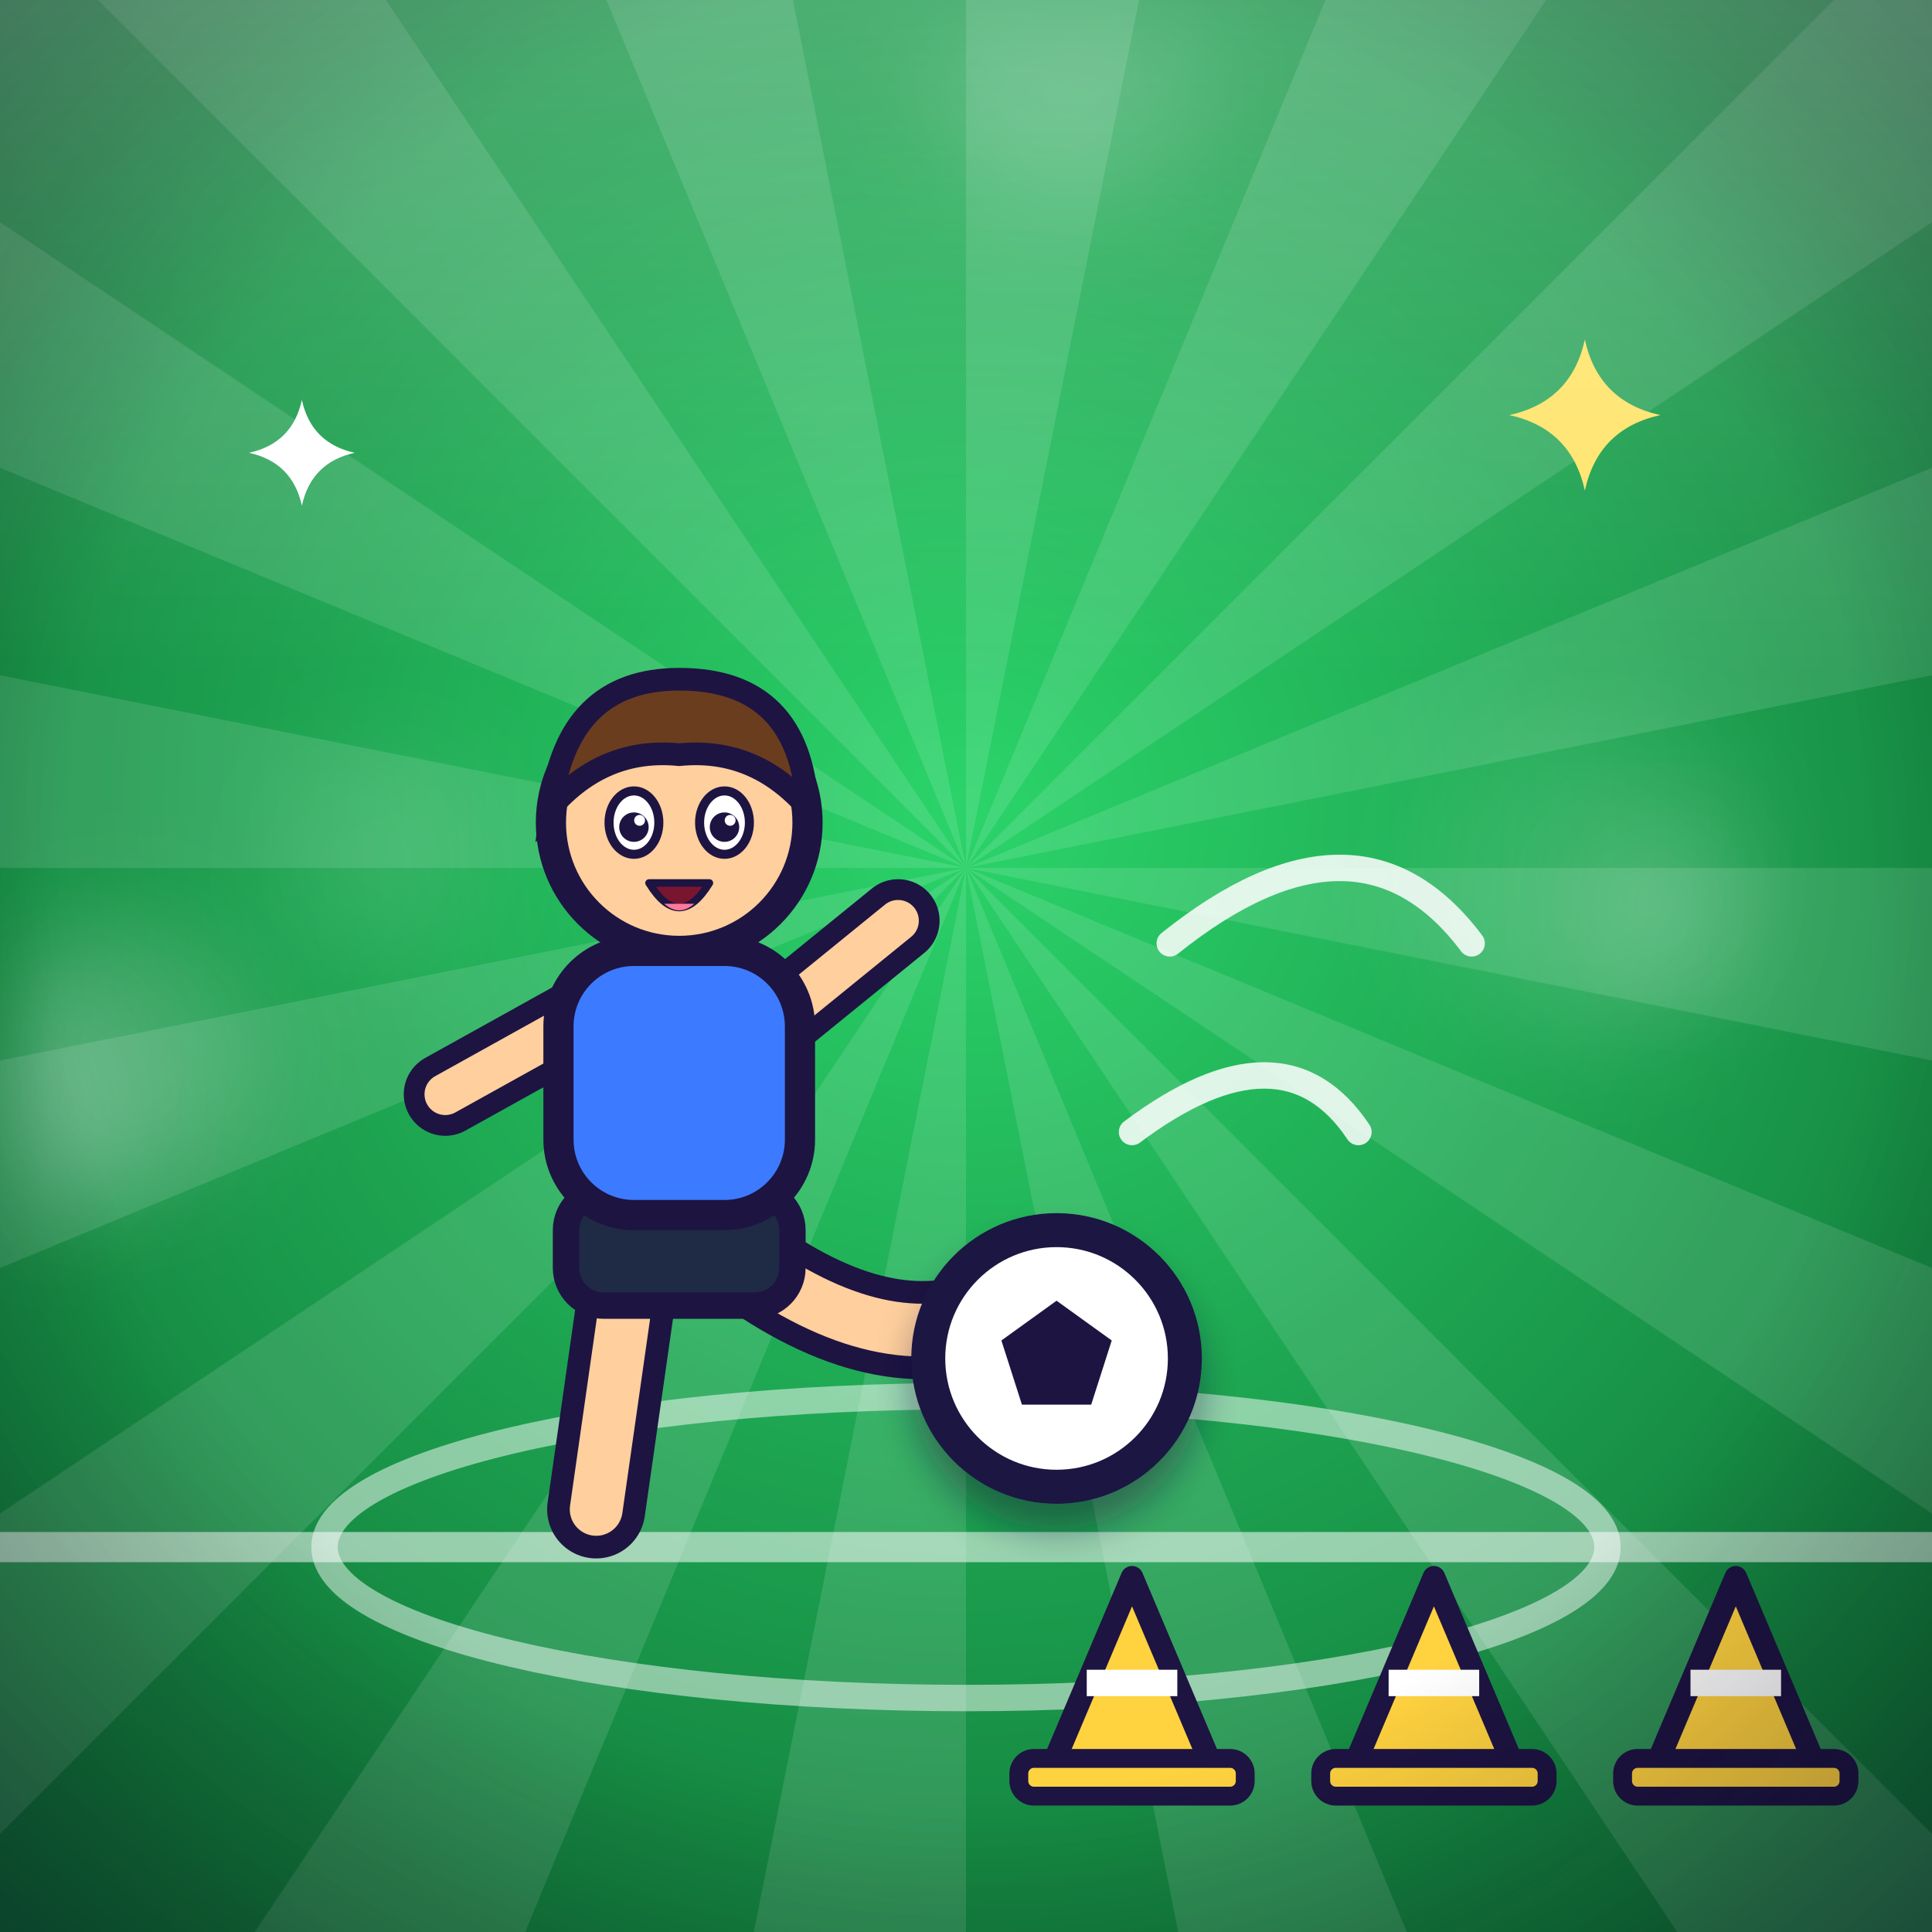
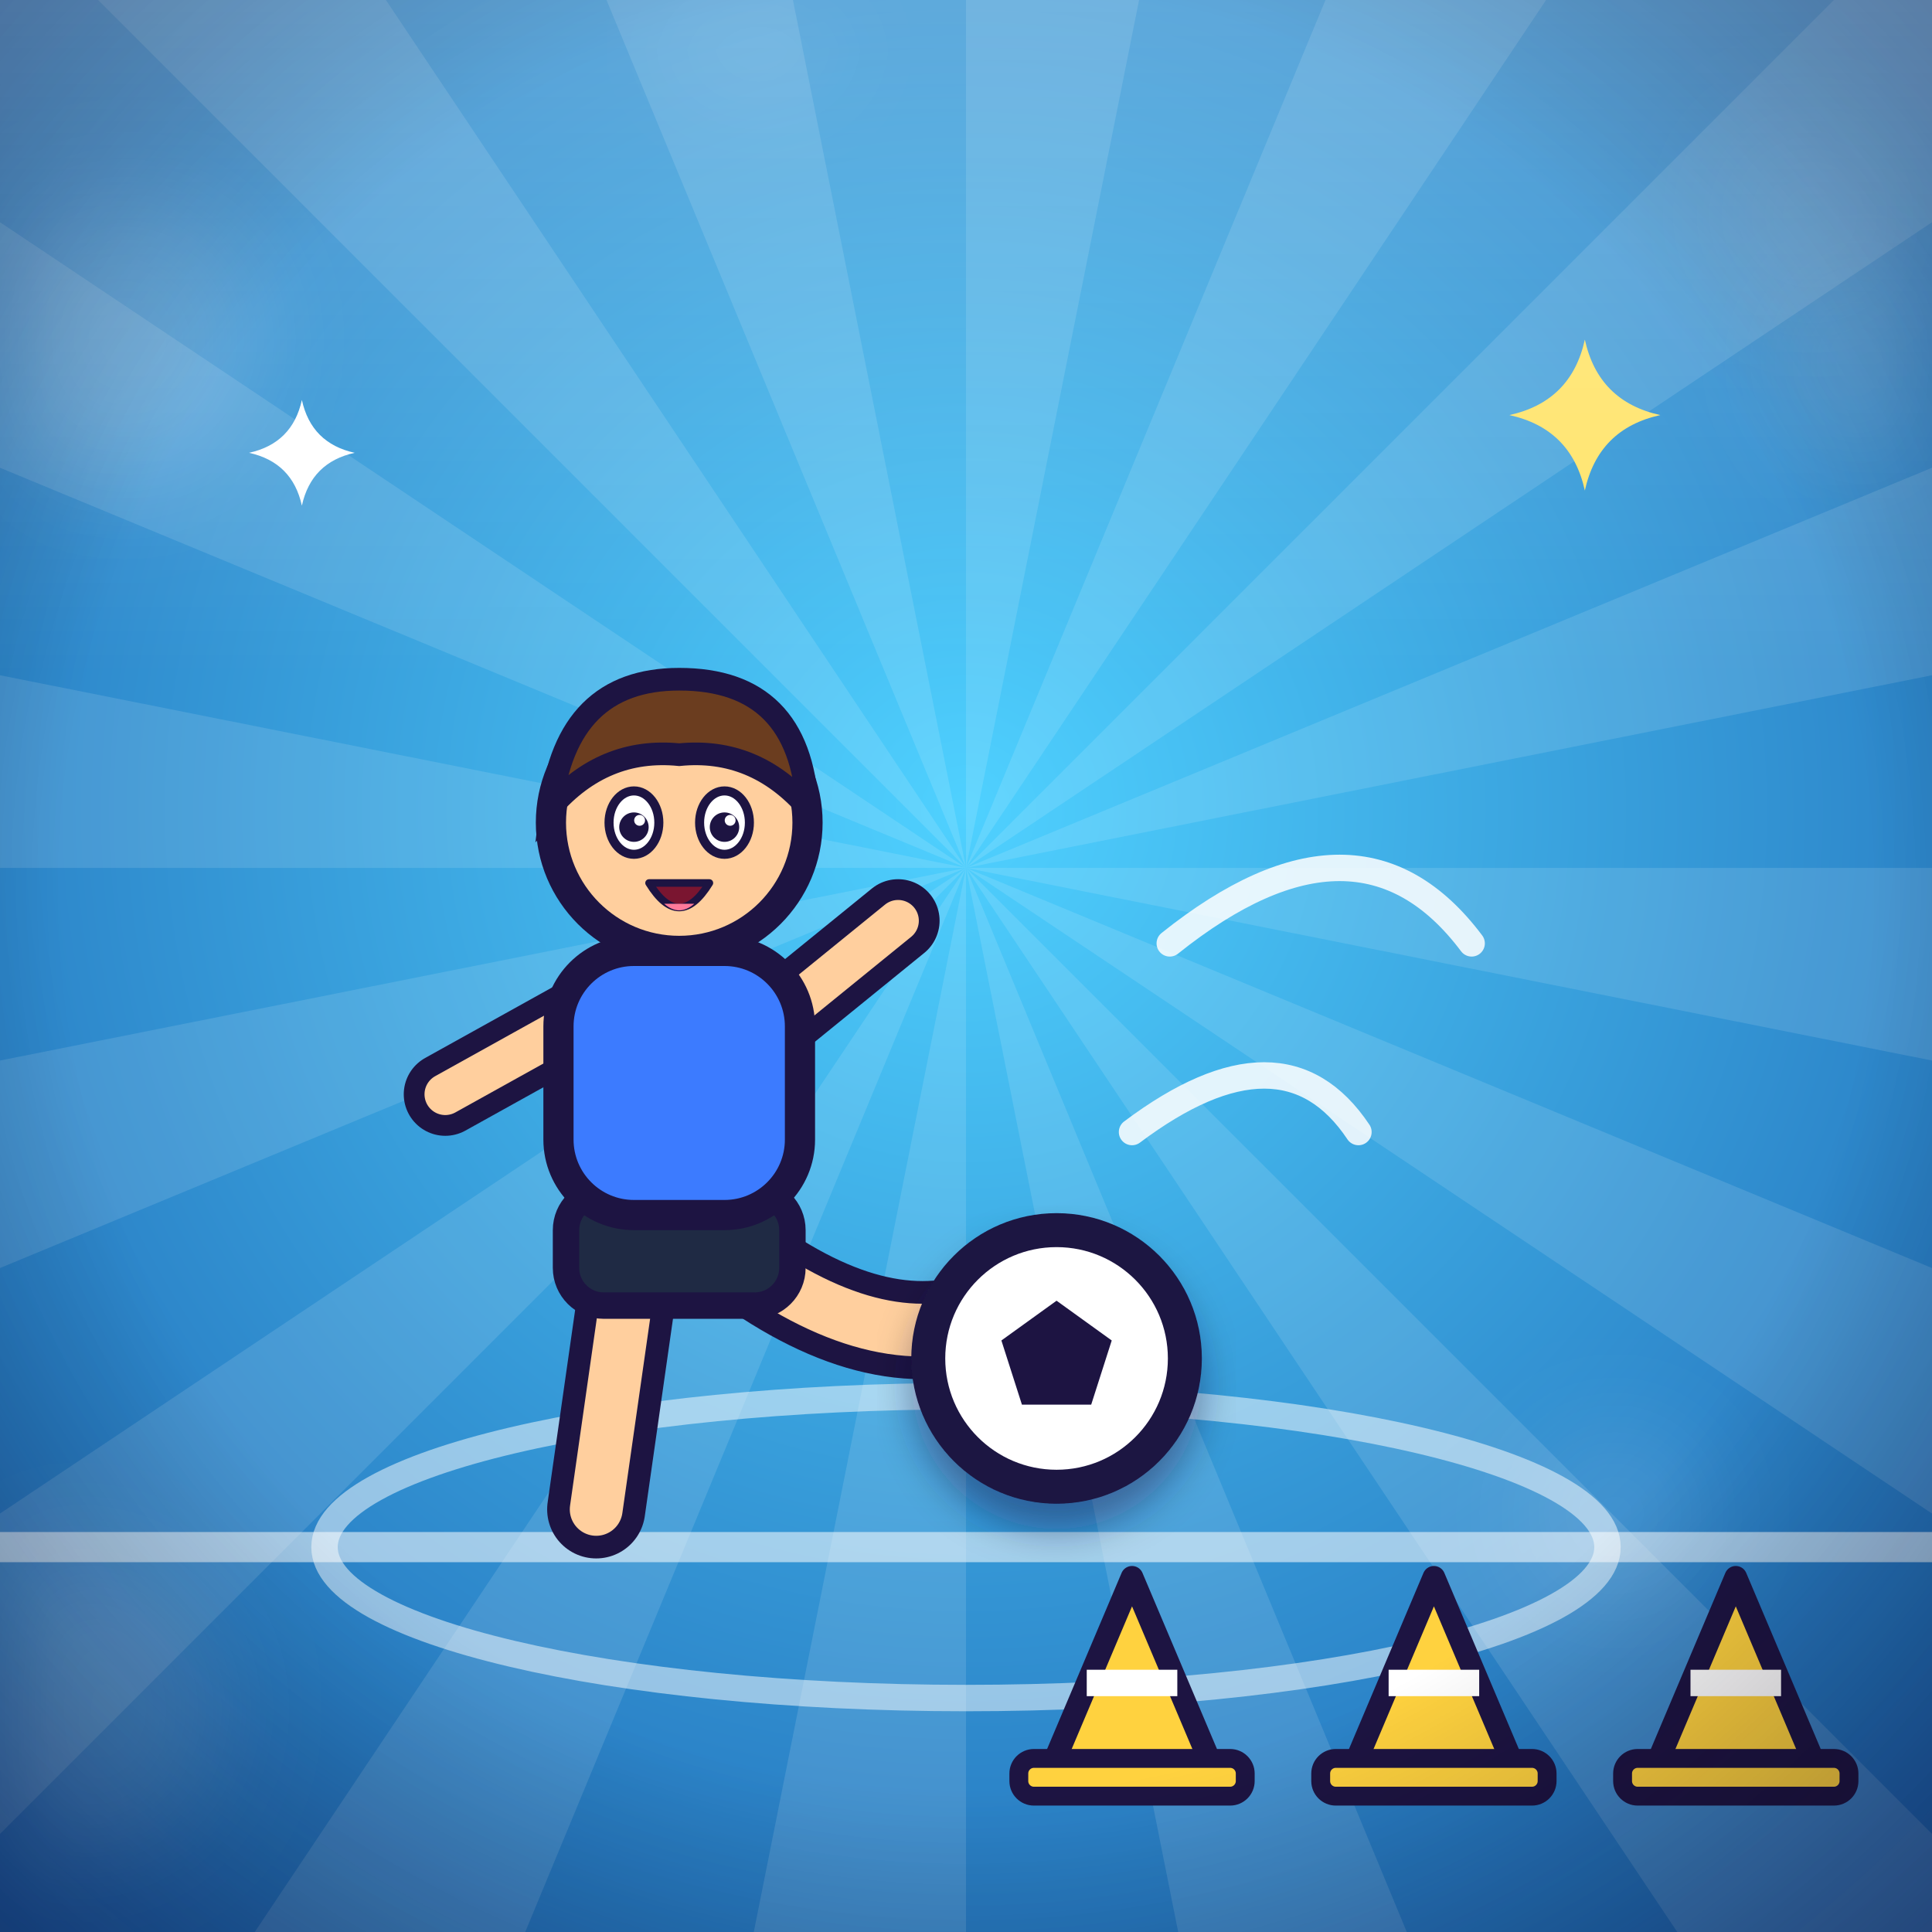
<svg xmlns="http://www.w3.org/2000/svg" viewBox="0 0 512 512" width="512" height="512">
  <defs>
    <filter id="ds" x="-20%" y="-20%" width="140%" height="150%">
      <feDropShadow dx="0" dy="7" stdDeviation="5" flood-color="#140c33" flood-opacity=".38" />
    </filter>
    <filter id="bk" x="-50%" y="-50%" width="200%" height="200%">
      <feGaussianBlur stdDeviation="14" />
    </filter>
    <radialGradient id="vig" cx=".5" cy=".46" r=".75">
      <stop offset=".62" stop-color="#000" stop-opacity="0" />
      <stop offset="1" stop-color="#0a0620" stop-opacity=".42" />
    </radialGradient>
    <linearGradient id="gl" x1="0" y1="0" x2="0" y2="1">
      <stop offset="0" stop-color="#fff" stop-opacity=".22" />
      <stop offset=".35" stop-color="#fff" stop-opacity="0" />
    </linearGradient>
    <radialGradient id="g1" cx="0.5" cy="0.42" r="0.75">
-       <stop offset="0" stop-color="#2bd46a" />
-       <stop offset="1" stop-color="#0d6b33" />
+       <stop offset="0" stop-color="#4fd1ff" />
+       <stop offset="1" stop-color="#1b5fae" />
    </radialGradient>
  </defs>
  <rect width="512" height="512" fill="url(#g1)" />
  <path d="M256 230L956 230L943 367ZM256 230L903 498L838 619ZM256 230L751 725L645 812ZM256 230L524 877L393 917ZM256 230L256 930L119 917ZM256 230L-12 877L-133 812ZM256 230L-239 725L-326 619ZM256 230L-391 498L-431 367ZM256 230L-444 230L-431 93ZM256 230L-391 -38L-326 -159ZM256 230L-239 -265L-133 -352ZM256 230L-12 -417L119 -457ZM256 230L256 -470L393 -457ZM256 230L524 -417L645 -352ZM256 230L751 -265L838 -159ZM256 230L903 -38L943 93Z" fill="#ffffff" opacity="0.12" />
-   <circle cx="101" cy="228" r="28" fill="#fff" opacity="0.09" filter="url(#bk)" />
-   <circle cx="284" cy="19" r="36" fill="#fff" opacity="0.14" filter="url(#bk)" />
-   <circle cx="0" cy="291" r="33" fill="#fff" opacity="0.16" filter="url(#bk)" />
-   <circle cx="437" cy="240" r="19" fill="#fff" opacity="0.16" filter="url(#bk)" />
-   <circle cx="32" cy="279" r="36" fill="#fff" opacity="0.17" filter="url(#bk)" />
-   <circle cx="423" cy="234" r="45" fill="#fff" opacity="0.10" filter="url(#bk)" />
+   <circle cx="20" cy="453" r="39" fill="#fff" opacity="0.14" filter="url(#bk)" />
+   <circle cx="497" cy="96" r="26" fill="#fff" opacity="0.13" filter="url(#bk)" />
+   <circle cx="33" cy="90" r="36" fill="#fff" opacity="0.17" filter="url(#bk)" />
+   <circle cx="201" cy="2" r="20" fill="#fff" opacity="0.12" filter="url(#bk)" />
+   <circle cx="480" cy="57" r="25" fill="#fff" opacity="0.10" filter="url(#bk)" />
+   <circle cx="428" cy="401" r="23" fill="#fff" opacity="0.12" filter="url(#bk)" />
  <path d="M-10 410 H522" stroke="#fff" stroke-width="8" opacity=".55" />
  <ellipse cx="256" cy="410" rx="170" ry="40" fill="none" stroke="#fff" stroke-width="7" opacity=".5" />
  <path d="M278 470 L300 418 L322 470Z" fill="#ffd23f" stroke="#1d1442" stroke-width="6" stroke-linejoin="round" />
  <path d="M288 446 H312" stroke="#fff" stroke-width="7" />
  <rect x="270" y="466" width="60" height="10" rx="4" fill="#ffd23f" stroke="#1d1442" stroke-width="5" />
  <path d="M358 470 L380 418 L402 470Z" fill="#ffd23f" stroke="#1d1442" stroke-width="6" stroke-linejoin="round" />
  <path d="M368 446 H392" stroke="#fff" stroke-width="7" />
  <rect x="350" y="466" width="60" height="10" rx="4" fill="#ffd23f" stroke="#1d1442" stroke-width="5" />
  <path d="M438 470 L460 418 L482 470Z" fill="#ffd23f" stroke="#1d1442" stroke-width="6" stroke-linejoin="round" />
  <path d="M448 446 H472" stroke="#fff" stroke-width="7" />
  <rect x="430" y="466" width="60" height="10" rx="4" fill="#ffd23f" stroke="#1d1442" stroke-width="5" />
  <g transform="translate(180 330) scale(1)">
    <path d="M-12 0 L-22 70" stroke="#1d1442" stroke-width="26" fill="none" stroke-linecap="round" stroke-linejoin="round" />
    <path d="M-12 0 L-22 70" stroke="#ffcf9e" stroke-width="14" fill="none" stroke-linecap="round" stroke-linejoin="round" />
    <path d="M12 0 Q50 30 80 20" stroke="#1d1442" stroke-width="26" fill="none" stroke-linecap="round" stroke-linejoin="round" />
    <path d="M12 0 Q50 30 80 20" stroke="#ffcf9e" stroke-width="14" fill="none" stroke-linecap="round" stroke-linejoin="round" />
    <rect x="-30" y="-14" width="60" height="30" rx="10" fill="#1f2a44" stroke="#1d1442" stroke-width="7" />
    <path d="M-26 -60 L-62 -40" stroke="#1d1442" stroke-width="22" fill="none" stroke-linecap="round" />
    <path d="M-26 -60 L-62 -40" stroke="#ffcf9e" stroke-width="11" fill="none" stroke-linecap="round" />
    <path d="M26 -60 L58 -86" stroke="#1d1442" stroke-width="22" fill="none" stroke-linecap="round" />
    <path d="M26 -60 L58 -86" stroke="#ffcf9e" stroke-width="11" fill="none" stroke-linecap="round" />
    <rect x="-32" y="-78" width="64" height="70" rx="20" fill="#3c7bff" stroke="#1d1442" stroke-width="8" />
    <circle cx="0" cy="-112" r="34" fill="#ffcf9e" stroke="#1d1442" stroke-width="8" />
    <path d="M-34 -116 Q-30 -150 0 -150 Q32 -150 34 -116 Q20 -132 0 -130 Q-20 -132 -34 -116Z" fill="#6b3d1f" stroke="#1d1442" stroke-width="6" />
  </g>
  <ellipse cx="168.0" cy="218" rx="6.6" ry="8.4" fill="#fff" stroke="#1d1442" stroke-width="2.4" />
  <circle cx="168.0" cy="219.2" r="3.9" fill="#1d1442" />
  <circle cx="169.5" cy="217.4" r="1.44" fill="#fff" />
  <ellipse cx="192.0" cy="218" rx="6.6" ry="8.4" fill="#fff" stroke="#1d1442" stroke-width="2.4" />
  <circle cx="192.0" cy="219.2" r="3.9" fill="#1d1442" />
  <circle cx="193.5" cy="217.4" r="1.44" fill="#fff" />
  <path d="M172.0 234 Q180 247.0 188.0 234Z" fill="#7a1530" stroke="#1d1442" stroke-width="2.0" stroke-linejoin="round" />
  <path d="M176.0 239.5 Q180 243.0 184.0 239.5" fill="#ff7a9a" />
  <circle cx="280" cy="360" r="34" fill="#fff" stroke="#1d1442" stroke-width="9" stroke-linejoin="round" stroke-linecap="round" filter="url(#ds)" />
  <path d="M280 344.7 L294.62 355.24 L289.18 372.24 L270.82 372.24 L265.38 355.24Z" fill="#1d1442" />
  <path d="M300 300 Q340 270 360 300 M310 250 Q360 210 390 250" stroke="#fff" stroke-width="7" fill="none" stroke-linecap="round" opacity=".85" />
  <path d="M420 90Q423.6 106.4 440 110Q423.6 113.6 420 130Q416.4 113.6 400 110Q416.4 106.4 420 90Z" fill="#ffe46b" opacity="1" />
  <path d="M80 106Q82.52 117.48 94 120Q82.52 122.52 80 134Q77.48 122.52 66 120Q77.48 117.48 80 106Z" fill="#fff" opacity="1" />
  <rect width="512" height="512" fill="url(#vig)" />
  <rect width="512" height="512" fill="url(#gl)" />
</svg>
